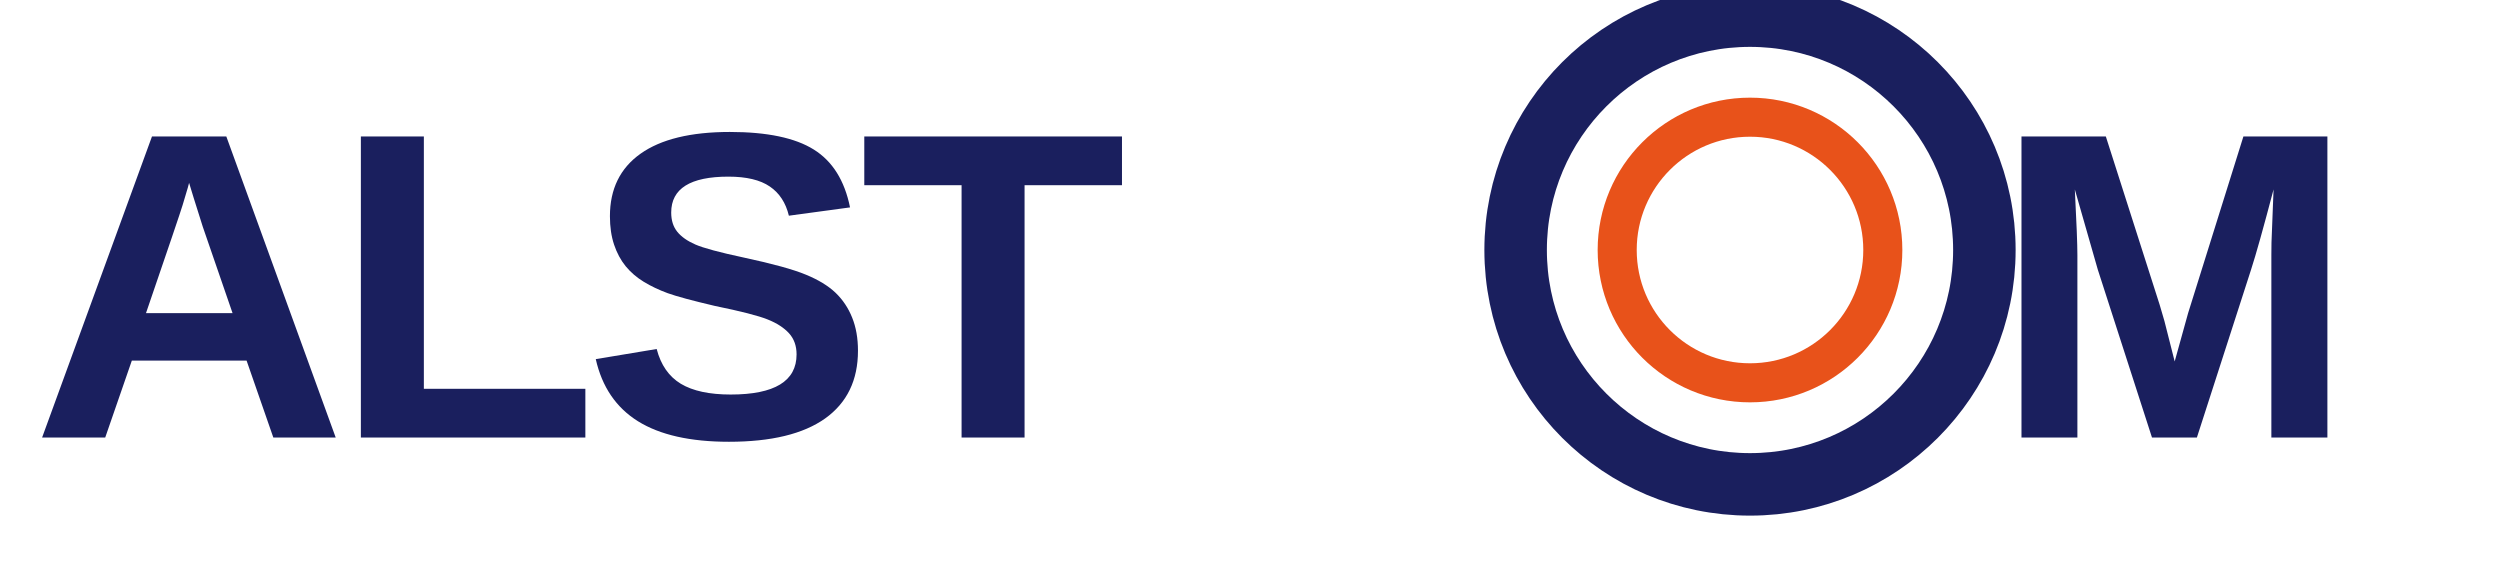
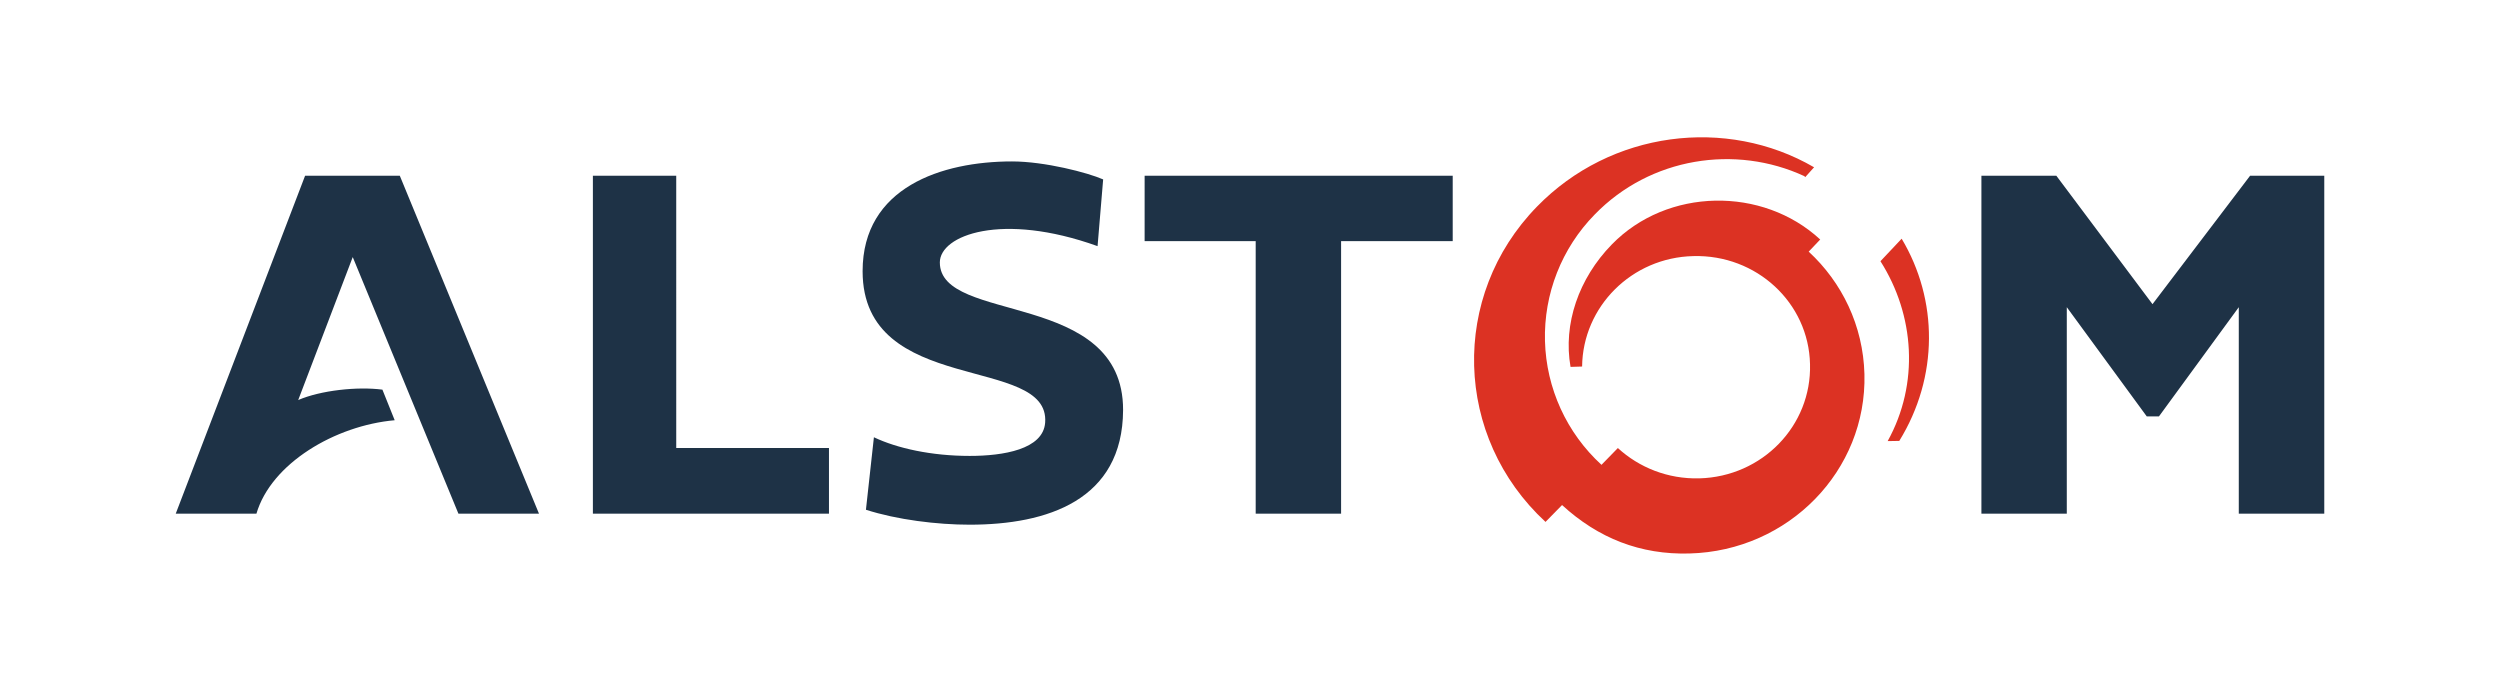
- <svg xmlns="http://www.w3.org/2000/svg" viewBox="0 0 320 72" width="320" height="72">
-   <text x="4" y="56" font-family="Arial Black,Arial,sans-serif" font-size="56" font-weight="900" fill="#1A1F5E" letter-spacing="-2">ALST</text>
-   <circle cx="224" cy="32" r="30" fill="none" stroke="#1A1F5E" stroke-width="8" />
-   <circle cx="224" cy="32" r="17" fill="none" stroke="#E8521A" stroke-width="5" />
-   <text x="255" y="56" font-family="Arial Black,Arial,sans-serif" font-size="56" font-weight="900" fill="#1A1F5E" letter-spacing="-2">M</text>
+ <svg xmlns="http://www.w3.org/2000/svg" xml:space="preserve" width="329.832" height="90.954" viewBox="0 0 329.832 90.954">
+   <path fill="none" d="M0 0h329.832v90.954H0z" />
+   <path fill="#dc3223" d="m250.891 31.493-2.798 2.97c4.517 7.097 5.144 16.161.952 23.733l1.533-.026c5.21-8.455 5.132-18.614.313-26.677m-12.266 1.706 1.52-1.6c-7.59-7.025-20.177-6.867-27.506.666-4.367 4.483-6.427 10.485-5.434 16.14l1.527-.047c.087-7.89 6.538-14.389 14.675-14.57 8.314-.229 15.218 6.142 15.394 14.252.223 8.131-6.3 14.85-14.606 15.072-4.174.102-7.955-1.441-10.746-4.001l-2.159 2.215a22.963 22.963 0 0 1-.892-33.029c7.334-7.545 18.562-9.264 27.651-5.06l.119.134 1.168-1.302c-11.564-6.719-26.828-4.807-36.562 5.194-11.502 11.788-10.973 30.411 1.13 41.594l2.183-2.224c4.78 4.38 10.334 6.573 16.817 6.39 13.078-.346 23.406-10.941 23.076-23.671-.169-6.396-2.973-12.113-7.355-16.153" />
+   <path fill="#1e3246" d="M89.217 23.185H78.221V67.77h31.147v-8.66h-20.15zm-48.965 0L23.185 67.77h10.646c1.938-6.624 10.381-11.63 18.242-12.328l-1.62-4.035c-3.306-.434-8.164.096-11.11 1.373l7.195-18.863L60.482 67.77H71.11L52.747 23.185zm110.761 8.629h14.654V67.77h11.267V31.814h14.726v-8.63h-40.646zm145.848-8.629L283.986 40.13l-12.688-16.945h-9.885V67.77h11.265V40.528l10.551 14.41h1.607l10.533-14.41V67.77h11.279V23.185zM123.995 34.623c0-3.583 8.13-6.704 20.81-2.149l.737-8.803c-2.007-.886-7.694-2.373-12.028-2.373-9.237 0-19.708 3.401-19.708 14.481 0 16.612 24.791 10.929 24.083 19.996-.276 3.52-5.524 4.375-9.957 4.375-5.039 0-9.569-1.004-12.635-2.461l-1.052 9.564c4.091 1.32 9.406 1.971 13.687 1.971 10.218 0 20.198-3.22 20.24-15.138.019-15.925-24.177-11.291-24.177-19.463" />
</svg>
